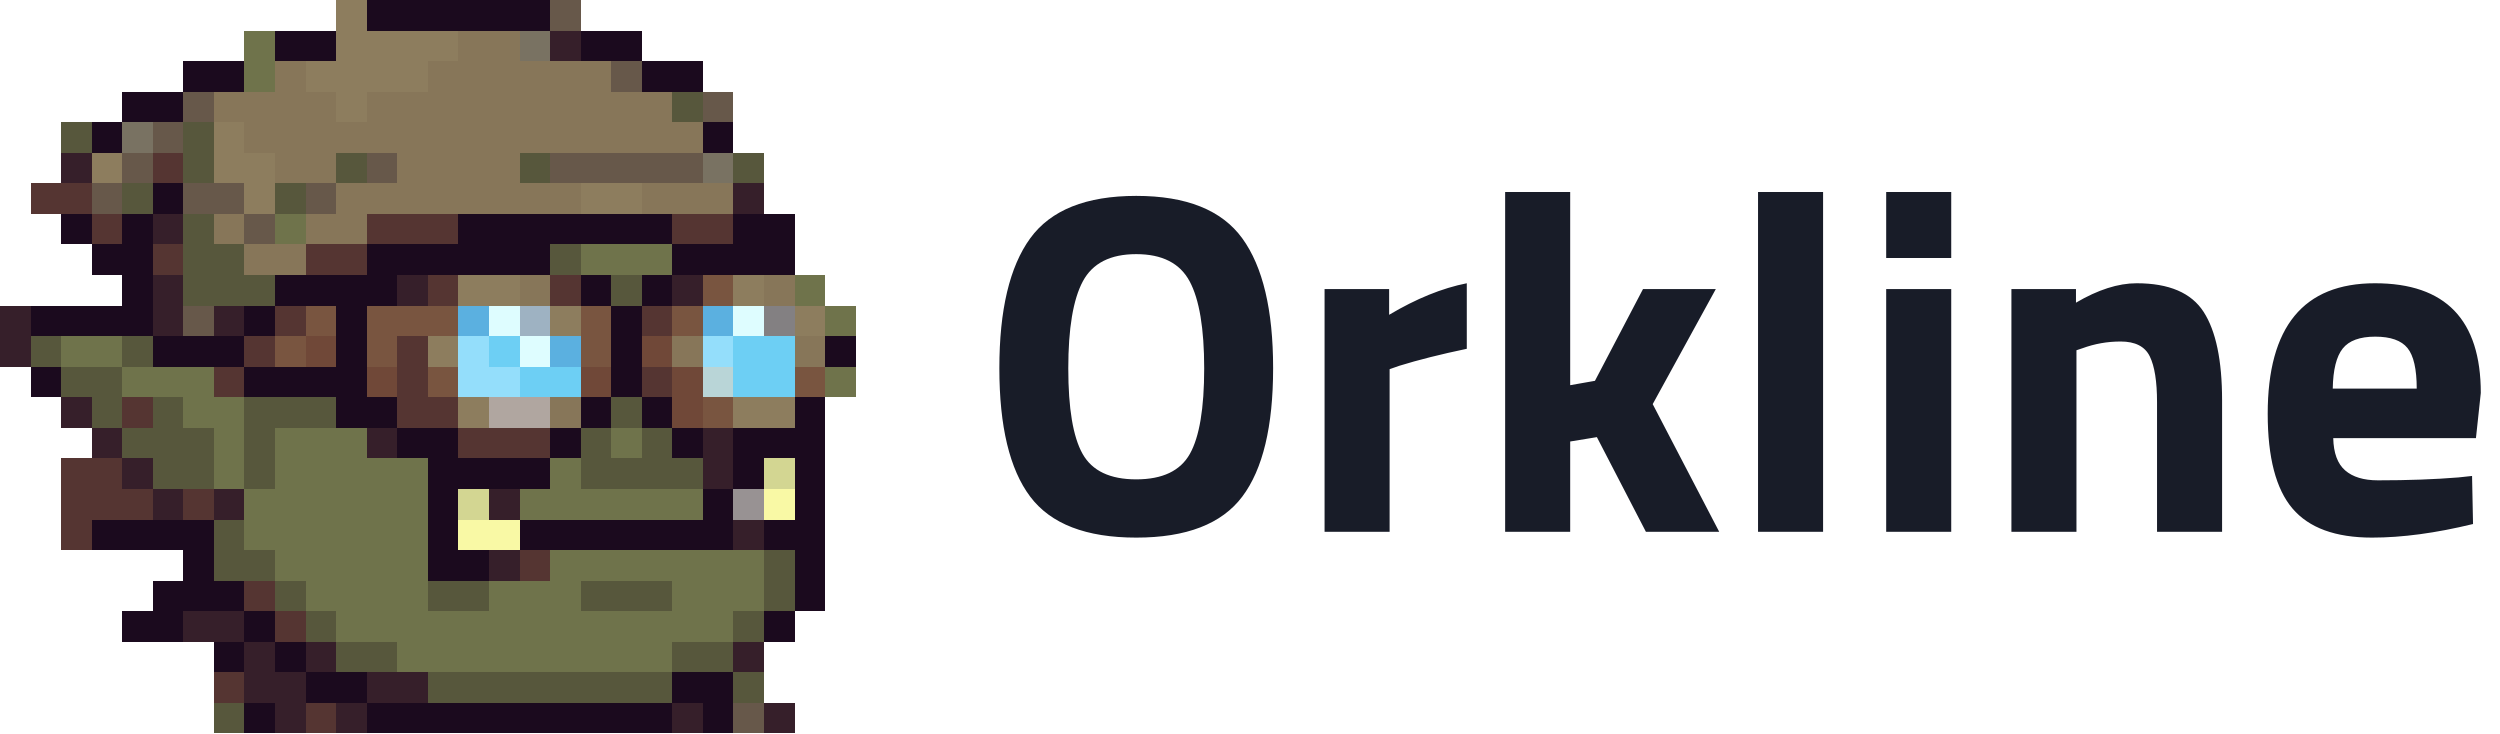
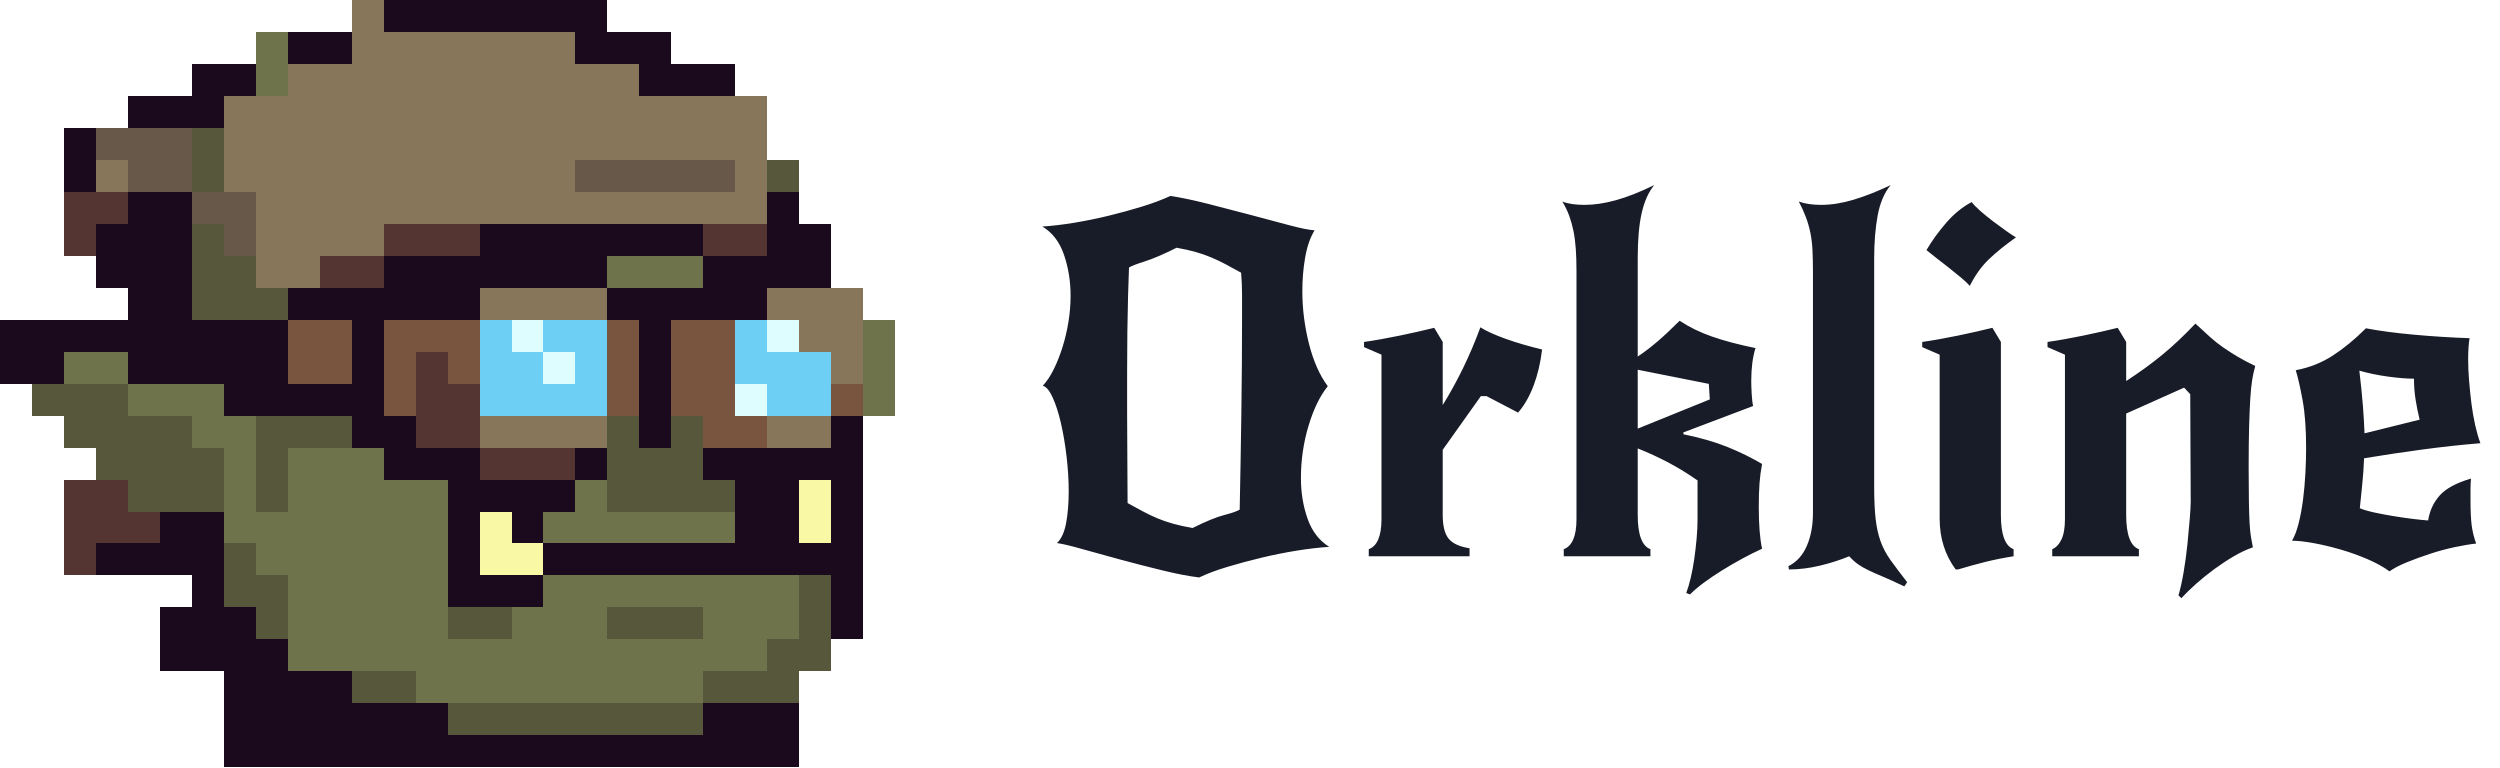
- <svg xmlns="http://www.w3.org/2000/svg" viewBox="0 0 818 240" width="818" height="240" shape-rendering="crispEdges" role="img">
-   <path fill="#8d7d5e" d="M110 0h10v10h-10zM110 10h40v10h-40zM100 20h40v10h-40zM110 30h10v10h-10zM70 40h10v10h-10zM30 50h10v10h-10zM70 50h20v10h-20zM80 60h10v10h-10zM190 60h20v10h-20zM150 90h20v10h-20zM240 90h10v10h-10zM180 100h10v10h-10zM260 100h10v10h-10zM140 110h10v10h-10zM150 130h10v10h-10zM240 130h20v10h-20z" />
-   <path fill="#1b0a1e" d="M120 0h60v10h-60zM90 10h20v10h-20zM190 10h20v10h-20zM60 20h20v10h-20zM210 20h20v10h-20zM40 30h20v10h-20zM30 40h10v10h-10zM230 40h10v10h-10zM50 60h10v10h-10zM20 70h10v10h-10zM40 70h10v10h-10zM150 70h70v10h-70zM240 70h20v10h-20zM30 80h20v10h-20zM120 80h60v10h-60zM220 80h40v10h-40zM40 90h10v10h-10zM90 90h40v10h-40zM190 90h10v10h-10zM210 90h10v10h-10zM10 100h40v10h-40zM80 100h10v10h-10zM110 100h10v10h-10zM200 100h10v10h-10zM50 110h30v10h-30zM110 110h10v10h-10zM200 110h10v10h-10zM270 110h10v10h-10zM10 120h10v10h-10zM80 120h40v10h-40zM200 120h10v10h-10zM110 130h20v10h-20zM190 130h10v10h-10zM210 130h10v10h-10zM260 130h10v10h-10zM130 140h20v10h-20zM180 140h10v10h-10zM220 140h10v10h-10zM240 140h30v10h-30zM140 150h40v10h-40zM240 150h10v10h-10zM260 150h10v10h-10zM140 160h10v10h-10zM230 160h10v10h-10zM260 160h10v10h-10zM30 170h40v10h-40zM140 170h10v10h-10zM170 170h70v10h-70zM250 170h20v10h-20zM60 180h10v10h-10zM140 180h20v10h-20zM260 180h10v10h-10zM50 190h30v10h-30zM260 190h10v10h-10zM40 200h20v10h-20zM80 200h10v10h-10zM250 200h10v10h-10zM70 210h10v10h-10zM90 210h10v10h-10zM100 220h20v10h-20zM220 220h20v10h-20zM80 230h10v10h-10zM120 230h100v10h-100zM230 230h10v10h-10z" />
-   <path fill="#67584a" d="M180 0h10v10h-10zM200 20h10v10h-10zM60 30h10v10h-10zM230 30h10v10h-10zM50 40h10v10h-10zM40 50h10v10h-10zM120 50h10v10h-10zM180 50h50v10h-50zM30 60h10v10h-10zM60 60h20v10h-20zM100 60h10v10h-10zM80 70h10v10h-10zM60 100h10v10h-10zM240 230h10v10h-10z" />
-   <path fill="#6f734b" d="M80 10h10v10h-10zM80 20h10v10h-10zM90 70h10v10h-10zM190 80h30v10h-30zM260 90h10v10h-10zM270 100h10v10h-10zM20 110h20v10h-20zM40 120h30v10h-30zM270 120h10v10h-10zM60 130h20v10h-20zM70 140h10v10h-10zM90 140h30v10h-30zM200 140h10v10h-10zM70 150h10v10h-10zM90 150h50v10h-50zM180 150h10v10h-10zM80 160h60v10h-60zM170 160h60v10h-60zM80 170h60v10h-60zM90 180h50v10h-50zM180 180h70v10h-70zM100 190h40v10h-40zM160 190h30v10h-30zM220 190h30v10h-30zM110 200h130v10h-130zM130 210h90v10h-90z" />
-   <path fill="#877659" d="M150 10h20v10h-20zM90 20h10v10h-10zM140 20h60v10h-60zM70 30h40v10h-40zM120 30h100v10h-100zM80 40h150v10h-150zM90 50h20v10h-20zM130 50h40v10h-40zM110 60h80v10h-80zM210 60h30v10h-30zM70 70h10v10h-10zM100 70h20v10h-20zM80 80h20v10h-20zM170 90h10v10h-10zM250 90h10v10h-10zM220 110h10v10h-10zM260 110h10v10h-10zM180 130h10v10h-10z" />
-   <path fill="#797262" d="M170 10h10v10h-10zM40 40h10v10h-10zM230 50h10v10h-10z" />
-   <path fill="#361f2a" d="M180 10h10v10h-10zM20 50h10v10h-10zM240 60h10v10h-10zM50 70h10v10h-10zM50 90h10v10h-10zM130 90h10v10h-10zM220 90h10v10h-10zM0 100h10v10h-10zM50 100h10v10h-10zM70 100h10v10h-10zM0 110h10v10h-10zM20 130h10v10h-10zM30 140h10v10h-10zM120 140h10v10h-10zM230 140h10v10h-10zM40 150h10v10h-10zM230 150h10v10h-10zM50 160h10v10h-10zM70 160h10v10h-10zM160 160h10v10h-10zM240 170h10v10h-10zM160 180h10v10h-10zM60 200h20v10h-20zM80 210h10v10h-10zM100 210h10v10h-10zM240 210h10v10h-10zM80 220h20v10h-20zM120 220h20v10h-20zM90 230h10v10h-10zM110 230h10v10h-10zM220 230h10v10h-10zM250 230h10v10h-10z" />
-   <path fill="#57573c" d="M220 30h10v10h-10zM20 40h10v10h-10zM60 40h10v10h-10zM60 50h10v10h-10zM110 50h10v10h-10zM170 50h10v10h-10zM240 50h10v10h-10zM40 60h10v10h-10zM90 60h10v10h-10zM60 70h10v10h-10zM60 80h20v10h-20zM180 80h10v10h-10zM60 90h30v10h-30zM200 90h10v10h-10zM10 110h10v10h-10zM40 110h10v10h-10zM20 120h20v10h-20zM30 130h10v10h-10zM50 130h10v10h-10zM80 130h30v10h-30zM200 130h10v10h-10zM40 140h30v10h-30zM80 140h10v10h-10zM190 140h10v10h-10zM210 140h10v10h-10zM50 150h20v10h-20zM80 150h10v10h-10zM190 150h40v10h-40zM70 170h10v10h-10zM70 180h20v10h-20zM250 180h10v10h-10zM90 190h10v10h-10zM140 190h20v10h-20zM190 190h30v10h-30zM250 190h10v10h-10zM100 200h10v10h-10zM240 200h10v10h-10zM110 210h20v10h-20zM220 210h20v10h-20zM140 220h80v10h-80zM240 220h10v10h-10zM70 230h10v10h-10z" />
-   <path fill="#553532" d="M50 50h10v10h-10zM10 60h20v10h-20zM30 70h10v10h-10zM120 70h30v10h-30zM220 70h20v10h-20zM50 80h10v10h-10zM100 80h20v10h-20zM140 90h10v10h-10zM180 90h10v10h-10zM90 100h10v10h-10zM210 100h10v10h-10zM80 110h10v10h-10zM130 110h10v10h-10zM70 120h10v10h-10zM130 120h10v10h-10zM210 120h10v10h-10zM40 130h10v10h-10zM130 130h20v10h-20zM150 140h30v10h-30zM20 150h20v10h-20zM20 160h30v10h-30zM60 160h10v10h-10zM20 170h10v10h-10zM170 180h10v10h-10zM80 190h10v10h-10zM90 200h10v10h-10zM70 220h10v10h-10zM100 230h10v10h-10z" />
-   <path fill="#795540" d="M230 90h10v10h-10zM100 100h10v10h-10zM120 100h30v10h-30zM190 100h10v10h-10zM220 100h10v10h-10zM90 110h10v10h-10zM120 110h10v10h-10zM190 110h10v10h-10zM140 120h10v10h-10zM260 120h10v10h-10zM230 130h10v10h-10z" />
-   <path fill="#5bb0e0" d="M150 100h10v10h-10zM230 100h10v10h-10zM180 110h10v10h-10z" />
-   <path fill="#defdff" d="M160 100h10v10h-10zM240 100h10v10h-10zM170 110h10v10h-10z" />
-   <path fill="#9eb2c2" d="M170 100h10v10h-10z" />
-   <path fill="#838082" d="M250 100h10v10h-10z" />
-   <path fill="#704838" d="M100 110h10v10h-10zM210 110h10v10h-10zM120 120h10v10h-10zM190 120h10v10h-10zM220 120h10v10h-10zM220 130h10v10h-10z" />
-   <path fill="#94defb" d="M150 110h10v10h-10zM230 110h10v10h-10zM150 120h20v10h-20z" />
-   <path fill="#6dcff4" d="M160 110h10v10h-10zM240 110h20v10h-20zM170 120h20v10h-20zM240 120h20v10h-20z" />
-   <path fill="#b9d5d7" d="M230 120h10v10h-10z" />
-   <path fill="#b0a6a0" d="M160 130h20v10h-20z" />
-   <path fill="#d3d692" d="M250 150h10v10h-10zM150 160h10v10h-10z" />
-   <path fill="#989293" d="M240 160h10v10h-10z" />
-   <path fill="#f9f9a5" d="M250 160h10v10h-10zM150 170h20v10h-20z" />
-   <path fill="#181c28" d="M354.226 148.509Q358.912 156.847 371.776 156.847Q384.641 156.847 389.326 148.509Q394.012 140.171 394.012 120.556Q394.012 100.941 389.247 92.047Q384.482 83.153 371.776 83.153Q359.071 83.153 354.306 92.047Q349.541 100.941 349.541 120.556Q349.541 140.171 354.226 148.509ZM406.479 162.485Q396.394 175.906 371.776 175.906Q347.159 175.906 337.074 162.485Q326.988 149.065 326.988 120.476Q326.988 91.888 337.074 77.991Q347.159 64.094 371.776 64.094Q396.394 64.094 406.479 77.991Q416.565 91.888 416.565 120.476Q416.565 149.065 406.479 162.485ZM433.4 174.0V94.588H454.524V103.006Q467.865 95.065 479.935 92.682V114.124Q467.071 116.824 457.859 119.682L454.682 120.794V174.0ZM513.765 174.0H492.482V62.824H513.765V126.035L521.865 124.606L537.588 94.588H561.412L540.765 132.229L562.524 174.0H538.541L522.5 143.029L513.765 144.459ZM575.229 174.0V62.824H596.512V174.0ZM617.159 174.0V94.588H638.441V174.0ZM617.159 84.424V62.824H638.441V84.424ZM679.418 174.0H658.135V94.588H679.259V99.035Q690.059 92.682 699.112 92.682Q714.994 92.682 721.029 102.053Q727.065 111.424 727.065 130.959V174.0H705.782V131.594Q705.782 121.429 703.4 116.585Q701.018 111.741 693.871 111.741Q687.359 111.741 681.324 113.965L679.418 114.6ZM778.047 157.165Q792.818 157.165 804.412 156.212L808.859 155.735L809.176 171.459Q790.912 175.906 776.141 175.906Q758.194 175.906 750.094 166.376Q741.994 156.847 741.994 135.406Q741.994 92.682 777.094 92.682Q811.718 92.682 811.718 128.576L810.129 143.347H763.435Q763.594 150.653 767.326 153.909Q771.059 157.165 778.047 157.165ZM790.753 127.147Q790.753 117.618 787.735 113.885Q784.718 110.153 777.174 110.153Q769.629 110.153 766.532 114.044Q763.435 117.935 763.276 127.147Z" shape-rendering="geometricPrecision" />
+ <svg xmlns="http://www.w3.org/2000/svg" viewBox="0 0 782 240" width="782" height="240" shape-rendering="crispEdges" role="img">
+   <path fill="#877659" d="M110 0h10v10h-10zM110 10h70v10h-70zM90 20h110v10h-110zM70 30h170v10h-170zM70 40h170v10h-170zM30 50h10v10h-10zM70 50h110v10h-110zM230 50h10v10h-10zM80 60h160v10h-160zM80 70h40v10h-40zM80 80h20v10h-20zM150 90h40v10h-40zM240 90h30v10h-30zM250 100h20v10h-20zM260 110h10v10h-10zM150 130h40v10h-40zM240 130h20v10h-20z" />
+   <path fill="#1b0a1e" d="M120 0h70v10h-70zM90 10h20v10h-20zM180 10h30v10h-30zM60 20h20v10h-20zM200 20h30v10h-30zM40 30h30v10h-30zM20 40h10v10h-10zM20 50h10v10h-10zM40 60h20v10h-20zM240 60h10v10h-10zM30 70h30v10h-30zM150 70h70v10h-70zM240 70h20v10h-20zM30 80h30v10h-30zM120 80h70v10h-70zM220 80h40v10h-40zM40 90h20v10h-20zM90 90h60v10h-60zM190 90h50v10h-50zM0 100h90v10h-90zM110 100h10v10h-10zM200 100h10v10h-10zM0 110h20v10h-20zM40 110h50v10h-50zM110 110h10v10h-10zM200 110h10v10h-10zM70 120h50v10h-50zM200 120h10v10h-10zM110 130h20v10h-20zM200 130h10v10h-10zM260 130h10v10h-10zM120 140h30v10h-30zM180 140h10v10h-10zM220 140h50v10h-50zM140 150h40v10h-40zM230 150h20v10h-20zM260 150h10v10h-10zM50 160h20v10h-20zM140 160h10v10h-10zM160 160h10v10h-10zM230 160h20v10h-20zM260 160h10v10h-10zM30 170h40v10h-40zM140 170h10v10h-10zM170 170h100v10h-100zM60 180h10v10h-10zM140 180h30v10h-30zM260 180h10v10h-10zM50 190h30v10h-30zM260 190h10v10h-10zM50 200h40v10h-40zM70 210h40v10h-40zM70 220h70v10h-70zM220 220h30v10h-30zM70 230h180v10h-180z" />
+   <path fill="#6f734b" d="M80 10h10v10h-10zM80 20h10v10h-10zM190 80h30v10h-30zM270 100h10v10h-10zM20 110h20v10h-20zM270 110h10v10h-10zM40 120h30v10h-30zM270 120h10v10h-10zM60 130h20v10h-20zM70 140h10v10h-10zM90 140h30v10h-30zM70 150h10v10h-10zM90 150h50v10h-50zM180 150h10v10h-10zM70 160h70v10h-70zM170 160h60v10h-60zM80 170h60v10h-60zM90 180h50v10h-50zM170 180h80v10h-80zM90 190h50v10h-50zM160 190h30v10h-30zM220 190h30v10h-30zM90 200h150v10h-150zM130 210h90v10h-90z" />
+   <path fill="#67584a" d="M30 40h30v10h-30zM40 50h20v10h-20zM180 50h50v10h-50zM60 60h20v10h-20zM70 70h10v10h-10z" />
+   <path fill="#57573c" d="M60 40h10v10h-10zM60 50h10v10h-10zM240 50h10v10h-10zM60 70h10v10h-10zM60 80h20v10h-20zM60 90h30v10h-30zM10 120h30v10h-30zM20 130h40v10h-40zM80 130h30v10h-30zM190 130h10v10h-10zM210 130h10v10h-10zM30 140h40v10h-40zM80 140h10v10h-10zM190 140h30v10h-30zM40 150h30v10h-30zM80 150h10v10h-10zM190 150h40v10h-40zM70 170h10v10h-10zM70 180h20v10h-20zM250 180h10v10h-10zM80 190h10v10h-10zM140 190h20v10h-20zM190 190h30v10h-30zM250 190h10v10h-10zM240 200h20v10h-20zM110 210h20v10h-20zM220 210h30v10h-30zM140 220h80v10h-80z" />
+   <path fill="#553532" d="M20 60h20v10h-20zM20 70h10v10h-10zM120 70h30v10h-30zM220 70h20v10h-20zM100 80h20v10h-20zM130 110h10v10h-10zM130 120h20v10h-20zM130 130h20v10h-20zM150 140h30v10h-30zM20 150h20v10h-20zM20 160h30v10h-30zM20 170h10v10h-10z" />
+   <path fill="#795540" d="M90 100h20v10h-20zM120 100h30v10h-30zM190 100h10v10h-10zM210 100h20v10h-20zM90 110h20v10h-20zM120 110h10v10h-10zM140 110h10v10h-10zM190 110h10v10h-10zM210 110h20v10h-20zM120 120h10v10h-10zM190 120h10v10h-10zM210 120h20v10h-20zM260 120h10v10h-10zM220 130h20v10h-20z" />
+   <path fill="#6dcff4" d="M150 100h10v10h-10zM170 100h20v10h-20zM230 100h10v10h-10zM150 110h20v10h-20zM180 110h10v10h-10zM230 110h30v10h-30zM150 120h40v10h-40zM240 120h20v10h-20z" />
+   <path fill="#defdff" d="M160 100h10v10h-10zM240 100h10v10h-10zM170 110h10v10h-10zM230 120h10v10h-10z" />
+   <path fill="#f9f9a5" d="M250 150h10v10h-10zM150 160h10v10h-10zM250 160h10v10h-10zM150 170h20v10h-20z" />
+   <path fill="#181c28" d="M352.709 157.351Q355.362 158.824 357.572 160.003Q359.782 161.181 362.065 162.139Q364.349 163.097 367.001 163.834Q369.653 164.57 373.042 165.16Q379.231 162.065 382.914 161.108Q386.598 160.15 387.776 159.413Q388.071 145.121 388.292 129.43Q388.513 113.738 388.513 99.593Q388.513 95.91 388.513 92.3Q388.513 88.69 388.218 85.302Q385.566 83.828 383.356 82.649Q381.146 81.471 378.862 80.513Q376.578 79.555 374.0 78.819Q371.422 78.082 368.033 77.492Q361.844 80.587 358.087 81.765Q354.33 82.944 353.151 83.681Q353.004 87.364 352.857 92.595Q352.709 97.825 352.636 103.866Q352.562 109.907 352.562 116.538Q352.562 123.168 352.562 129.503Q352.562 136.134 352.636 143.795Q352.709 151.457 352.709 157.351ZM326.188 120.663Q328.104 118.6 329.651 115.432Q331.198 112.265 332.377 108.508Q333.555 104.75 334.218 100.625Q334.881 96.499 334.881 92.521Q334.881 85.744 332.819 79.703Q330.756 73.662 326.041 70.862Q330.608 70.568 335.986 69.683Q341.364 68.799 346.816 67.473Q352.267 66.147 357.277 64.6Q362.286 63.053 366.117 61.285Q370.98 62.022 377.683 63.716Q384.387 65.411 391.018 67.179Q397.648 68.947 403.173 70.42Q408.698 71.894 411.203 72.041Q409.141 75.43 408.256 80.513Q407.372 85.596 407.372 91.048Q407.372 99.299 409.435 107.476Q411.498 115.653 415.329 120.81Q411.645 125.378 409.288 133.261Q406.93 141.143 406.93 149.542Q406.93 156.319 408.993 162.213Q411.056 168.106 415.771 171.053Q411.203 171.348 405.678 172.232Q400.153 173.116 394.628 174.442Q389.102 175.768 383.945 177.315Q378.789 178.862 375.105 180.63Q370.243 180.041 363.613 178.42Q356.982 176.799 350.426 175.031Q343.869 173.263 338.417 171.716Q332.966 170.169 330.608 169.874Q332.671 167.959 333.482 163.613Q334.292 159.266 334.292 153.667Q334.292 148.51 333.629 142.838Q332.966 137.165 331.861 132.377Q330.756 127.588 329.282 124.347Q327.809 121.105 326.188 120.663ZM451.28 126.704Q454.668 121.252 457.615 115.211Q460.562 109.171 463.067 102.393Q465.866 104.161 471.023 106.003Q476.18 107.844 482.368 109.318Q481.632 115.506 479.716 120.589Q477.801 125.673 474.854 129.061L464.982 123.905H463.214L451.28 140.701V161.034Q451.28 166.191 453.121 168.475Q454.963 170.759 459.678 171.495V174.0H428.147V171.79Q432.126 170.317 432.126 162.36V110.939L426.674 108.581V106.96Q431.831 106.224 437.872 104.971Q443.913 103.719 448.628 102.54L451.28 106.96ZM527.454 185.492Q528.191 183.577 528.854 180.778Q529.517 177.978 529.959 174.884Q530.401 171.79 530.696 168.548Q530.99 165.307 530.99 162.508V150.278Q526.57 147.184 522.003 144.753Q517.435 142.322 512.278 140.259V161.034Q512.278 170.317 516.256 171.79V174.0H489.146V171.79Q493.124 170.317 493.124 162.36V84.859Q493.124 80.881 492.903 77.787Q492.682 74.693 492.166 72.188Q491.651 69.683 490.84 67.473Q490.03 65.263 488.704 63.053Q491.356 64.085 495.629 64.085Q500.196 64.085 505.501 62.611Q510.805 61.138 517.435 57.896Q514.783 61.138 513.531 66.589Q512.278 72.041 512.278 80.881V111.528Q515.372 109.465 518.467 106.813Q521.561 104.161 525.392 100.33Q529.812 103.277 535.484 105.266Q541.157 107.255 549.113 108.876Q547.787 113.149 547.787 119.19Q547.787 120.81 547.935 123.315Q548.082 125.82 548.377 126.999L526.57 135.25V135.839Q534.527 137.46 540.347 139.817Q546.166 142.175 551.176 145.121Q550.587 148.216 550.366 151.31Q550.145 154.404 550.145 158.529Q550.145 166.928 551.176 171.643Q548.229 172.969 544.988 174.737Q541.746 176.505 538.652 178.42Q535.558 180.336 532.98 182.251Q530.401 184.166 528.633 185.935ZM512.278 134.071 534.821 124.936 534.527 120.074 512.278 115.653ZM559.427 177.094Q563.258 175.179 565.173 170.759Q567.089 166.338 567.089 160.445V84.859Q567.089 81.176 566.941 78.229Q566.794 75.282 566.278 72.778Q565.763 70.273 564.879 67.915Q563.995 65.558 562.668 63.053Q565.615 64.085 569.593 64.085Q574.456 64.085 579.834 62.464Q585.211 60.843 591.4 57.896Q588.453 61.432 587.348 67.326Q586.243 73.22 586.243 80.881V152.194Q586.243 158.235 586.685 162.213Q587.127 166.191 588.232 169.285Q589.337 172.379 591.4 175.252Q593.462 178.126 596.557 182.104L595.673 183.43Q591.694 181.514 589.042 180.409Q586.39 179.304 584.548 178.42Q582.707 177.536 581.307 176.578Q579.907 175.621 578.434 174.0Q574.161 175.768 569.225 176.947Q564.289 178.126 559.574 178.126ZM625.877 106.96V161.034Q625.877 170.317 629.855 171.79V174.0Q625.141 174.737 621.015 175.768Q616.889 176.799 612.469 178.126H611.733Q606.723 171.348 606.723 162.213V110.939L601.271 108.581V106.96Q606.428 106.224 612.469 104.971Q618.51 103.719 623.225 102.54ZM602.598 78.229Q605.102 73.956 608.712 69.757Q612.322 65.558 616.742 63.201Q617.626 64.379 619.468 66.0Q621.31 67.621 623.446 69.241Q625.583 70.862 627.572 72.262Q629.561 73.662 630.592 74.251Q625.583 77.787 622.12 81.102Q618.658 84.417 616.153 89.427Q615.269 88.396 613.427 86.849Q611.585 85.302 609.523 83.681Q607.46 82.06 605.544 80.587Q603.629 79.113 602.598 78.229ZM665.07 119.19Q671.405 115.064 676.415 110.939Q681.424 106.813 686.729 101.214Q689.233 103.572 691.296 105.413Q693.359 107.255 695.495 108.729Q697.632 110.202 699.989 111.602Q702.347 113.001 705.441 114.475Q704.851 116.538 704.483 118.821Q704.115 121.105 703.894 124.641Q703.673 128.177 703.525 133.334Q703.378 138.491 703.378 146.153Q703.378 152.636 703.452 156.835Q703.525 161.034 703.673 163.686Q703.82 166.338 704.115 168.033Q704.409 169.727 704.704 171.201Q701.757 172.232 698.737 174.0Q695.716 175.768 692.696 177.978Q689.675 180.188 687.023 182.546Q684.371 184.903 682.308 187.113L681.424 186.229Q682.308 183.282 683.045 178.936Q683.782 174.589 684.224 170.243Q684.666 165.896 684.96 162.213Q685.255 158.529 685.255 156.909Q685.255 148.51 685.181 140.112Q685.108 131.714 685.108 123.315L683.192 121.252L665.07 129.356V161.034Q665.07 170.317 669.048 171.79V174.0H641.937V171.79Q643.705 171.053 644.81 168.769Q645.915 166.486 645.915 162.36V110.939L640.464 108.581V106.96Q645.621 106.224 651.662 104.971Q657.703 103.719 662.417 102.54L665.07 106.96ZM747.432 178.715Q744.633 176.652 740.508 174.884Q736.382 173.116 732.035 171.864Q727.689 170.611 723.637 169.874Q719.585 169.138 716.933 169.138Q718.112 167.222 718.996 163.76Q719.88 160.297 720.396 156.246Q720.911 152.194 721.132 147.921Q721.353 143.648 721.353 140.112Q721.353 131.124 720.248 125.157Q719.143 119.19 718.112 115.801Q724.447 114.622 729.678 111.233Q734.909 107.844 740.065 102.688Q746.106 103.866 754.947 104.677Q763.787 105.487 772.48 105.782Q772.038 108.434 772.038 112.412Q772.038 115.506 772.333 119.116Q772.628 122.726 773.07 126.262Q773.512 129.798 774.248 133.04Q774.985 136.281 775.869 138.638Q766.881 139.375 757.599 140.628Q748.317 141.88 739.476 143.353Q739.329 147.626 738.887 151.752Q738.445 155.877 738.15 158.971Q739.918 159.708 742.644 160.297Q745.37 160.887 748.464 161.402Q751.558 161.918 754.505 162.286Q757.452 162.655 759.514 162.802Q760.251 158.235 763.124 154.993Q765.997 151.752 772.922 149.689Q772.775 151.457 772.775 153.151Q772.775 154.846 772.775 156.467Q772.775 161.476 773.143 164.349Q773.512 167.222 774.543 170.022Q771.744 170.317 767.913 171.127Q764.082 171.937 760.251 173.19Q756.42 174.442 752.958 175.842Q749.495 177.241 747.432 178.715ZM738.003 115.948Q738.739 122.136 739.108 126.851Q739.476 131.566 739.623 135.544L756.862 131.271Q756.126 128.325 755.61 125.083Q755.094 121.842 755.094 118.453Q751.705 118.453 746.917 117.79Q742.128 117.127 738.003 115.948Z" shape-rendering="geometricPrecision" />
</svg>
